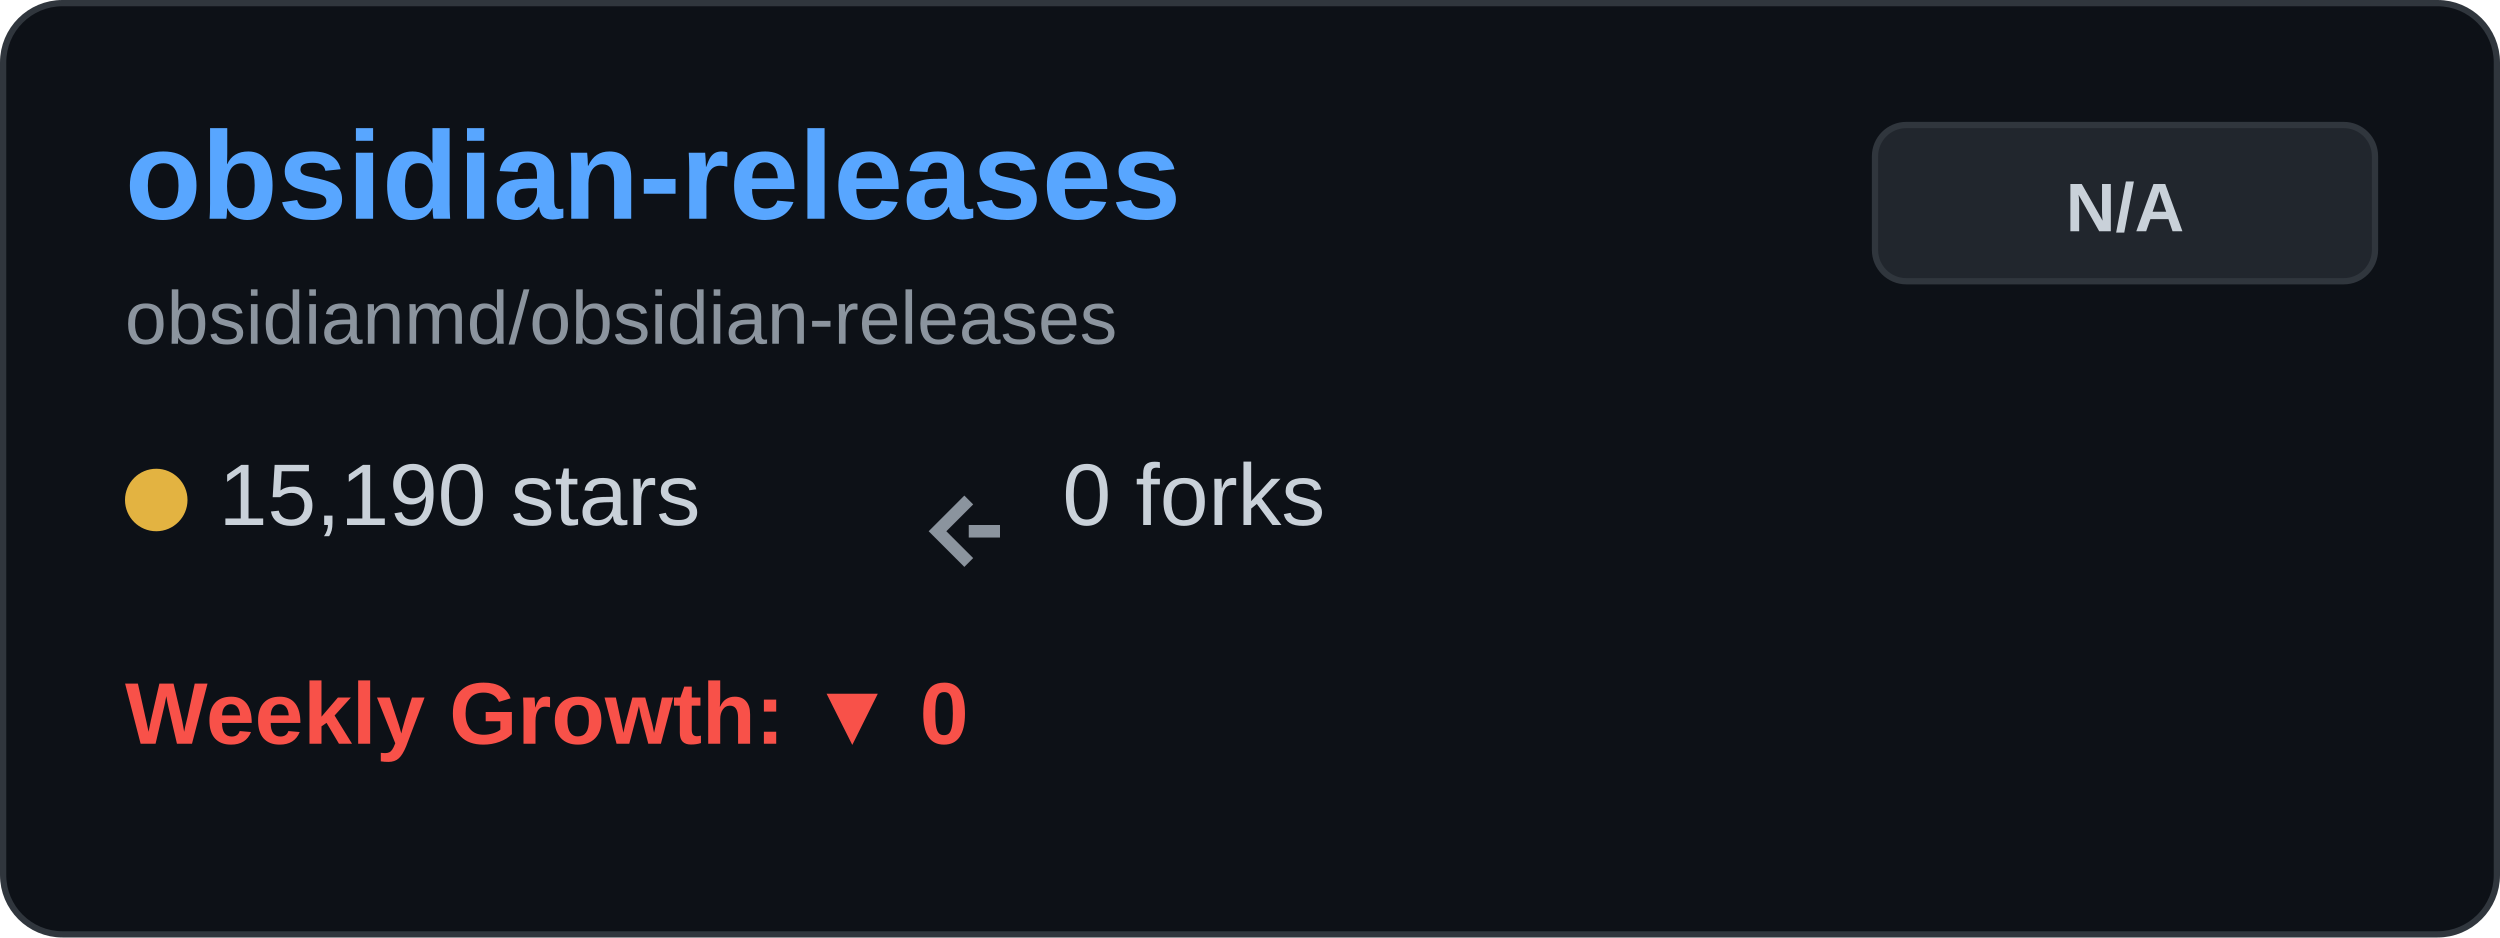
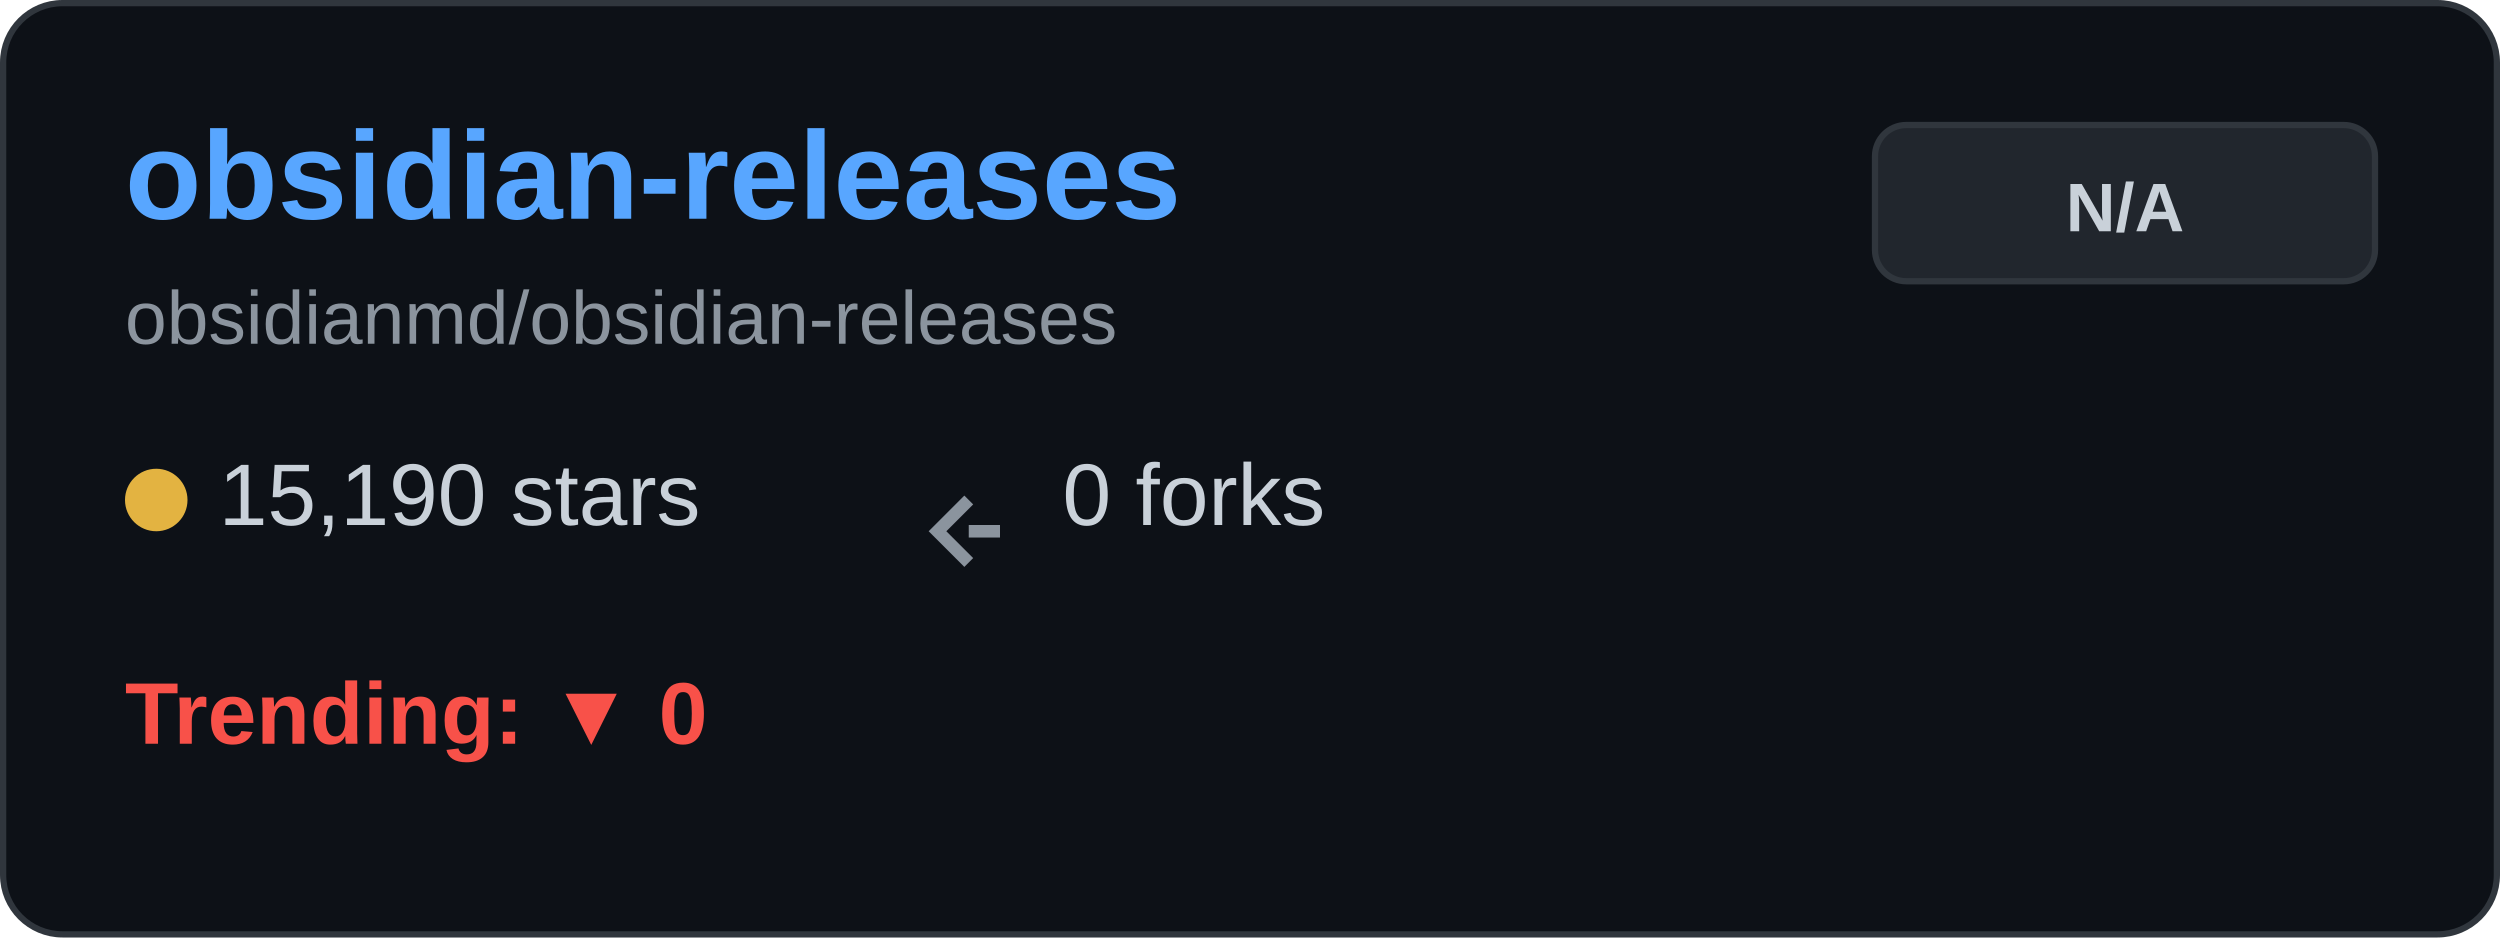
<svg xmlns="http://www.w3.org/2000/svg" width="400" height="150" viewBox="0 0 400 150" fill="none">
  <rect x="0.5" y="0.5" width="399" height="149" rx="9.5" fill="#0d1117" stroke="#30363d" />
  <text x="20" y="35" font-family="Arial, sans-serif" font-size="20" font-weight="bold" fill="#58a6ff">obsidian-releases</text>
  <text x="20" y="55" font-family="Arial, sans-serif" font-size="12" fill="#8b949e">obsidianmd/obsidian-releases</text>
  <g transform="translate(20, 80)">
    <circle cx="5" cy="0" r="5" fill="#e3b341" />
    <text x="15" y="4" font-family="Arial, sans-serif" font-size="14" fill="#c9d1d9">15,190 stars</text>
  </g>
  <g transform="translate(150, 80)">
    <path d="M5 0 L0 5 L5 10 M5 5 L10 5" stroke="#8b949e" stroke-width="2" fill="none" />
    <text x="20" y="4" font-family="Arial, sans-serif" font-size="14" fill="#c9d1d9">0 forks</text>
  </g>
  <g transform="translate(20, 115)">
-     <text x="0" y="4" font-family="Arial, sans-serif" font-size="14" font-weight="bold" fill="#f85149">Weekly Growth: ▼ 0</text>
+     <text x="0" y="4" font-family="Arial, sans-serif" font-size="14" font-weight="bold" fill="#f85149">Trending: ▼ 0</text>
  </g>
  <rect x="300" y="20" width="80" height="25" rx="5" fill="#21262d" stroke="#30363d" />
  <text x="340" y="37" font-family="Arial, sans-serif" font-size="11" font-weight="bold" fill="#c9d1d9" text-anchor="middle">N/A</text>
</svg>
